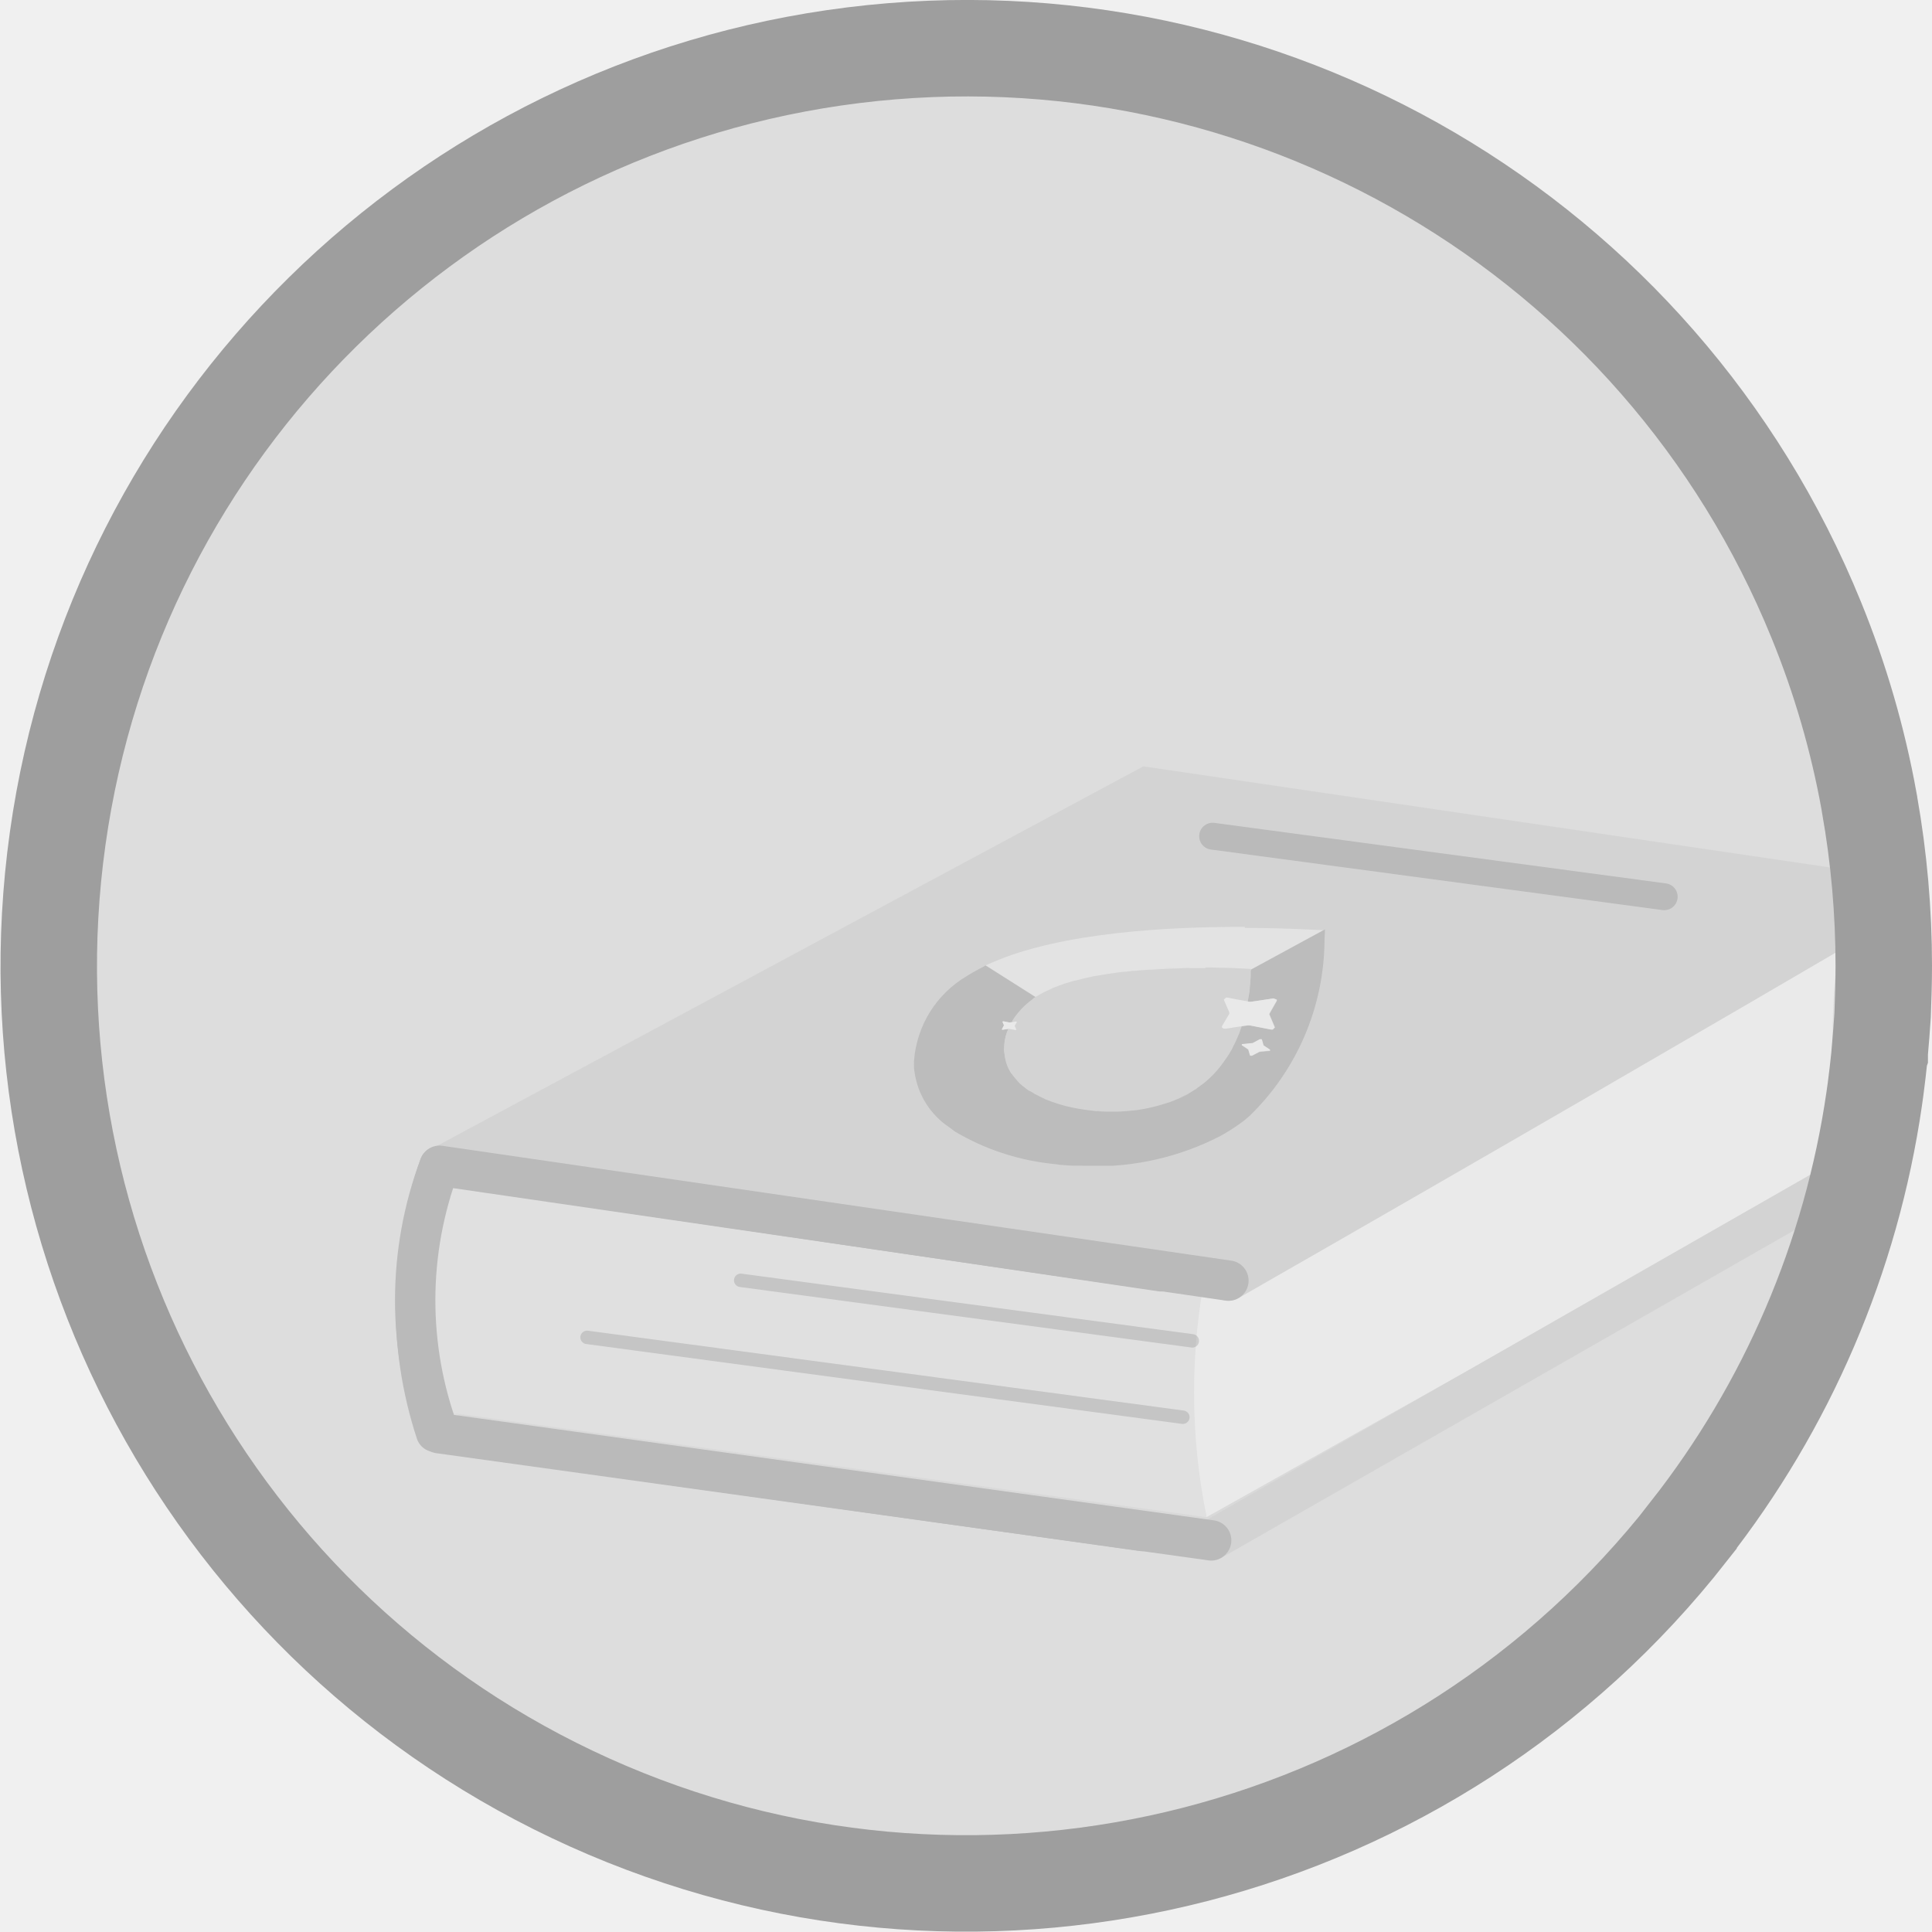
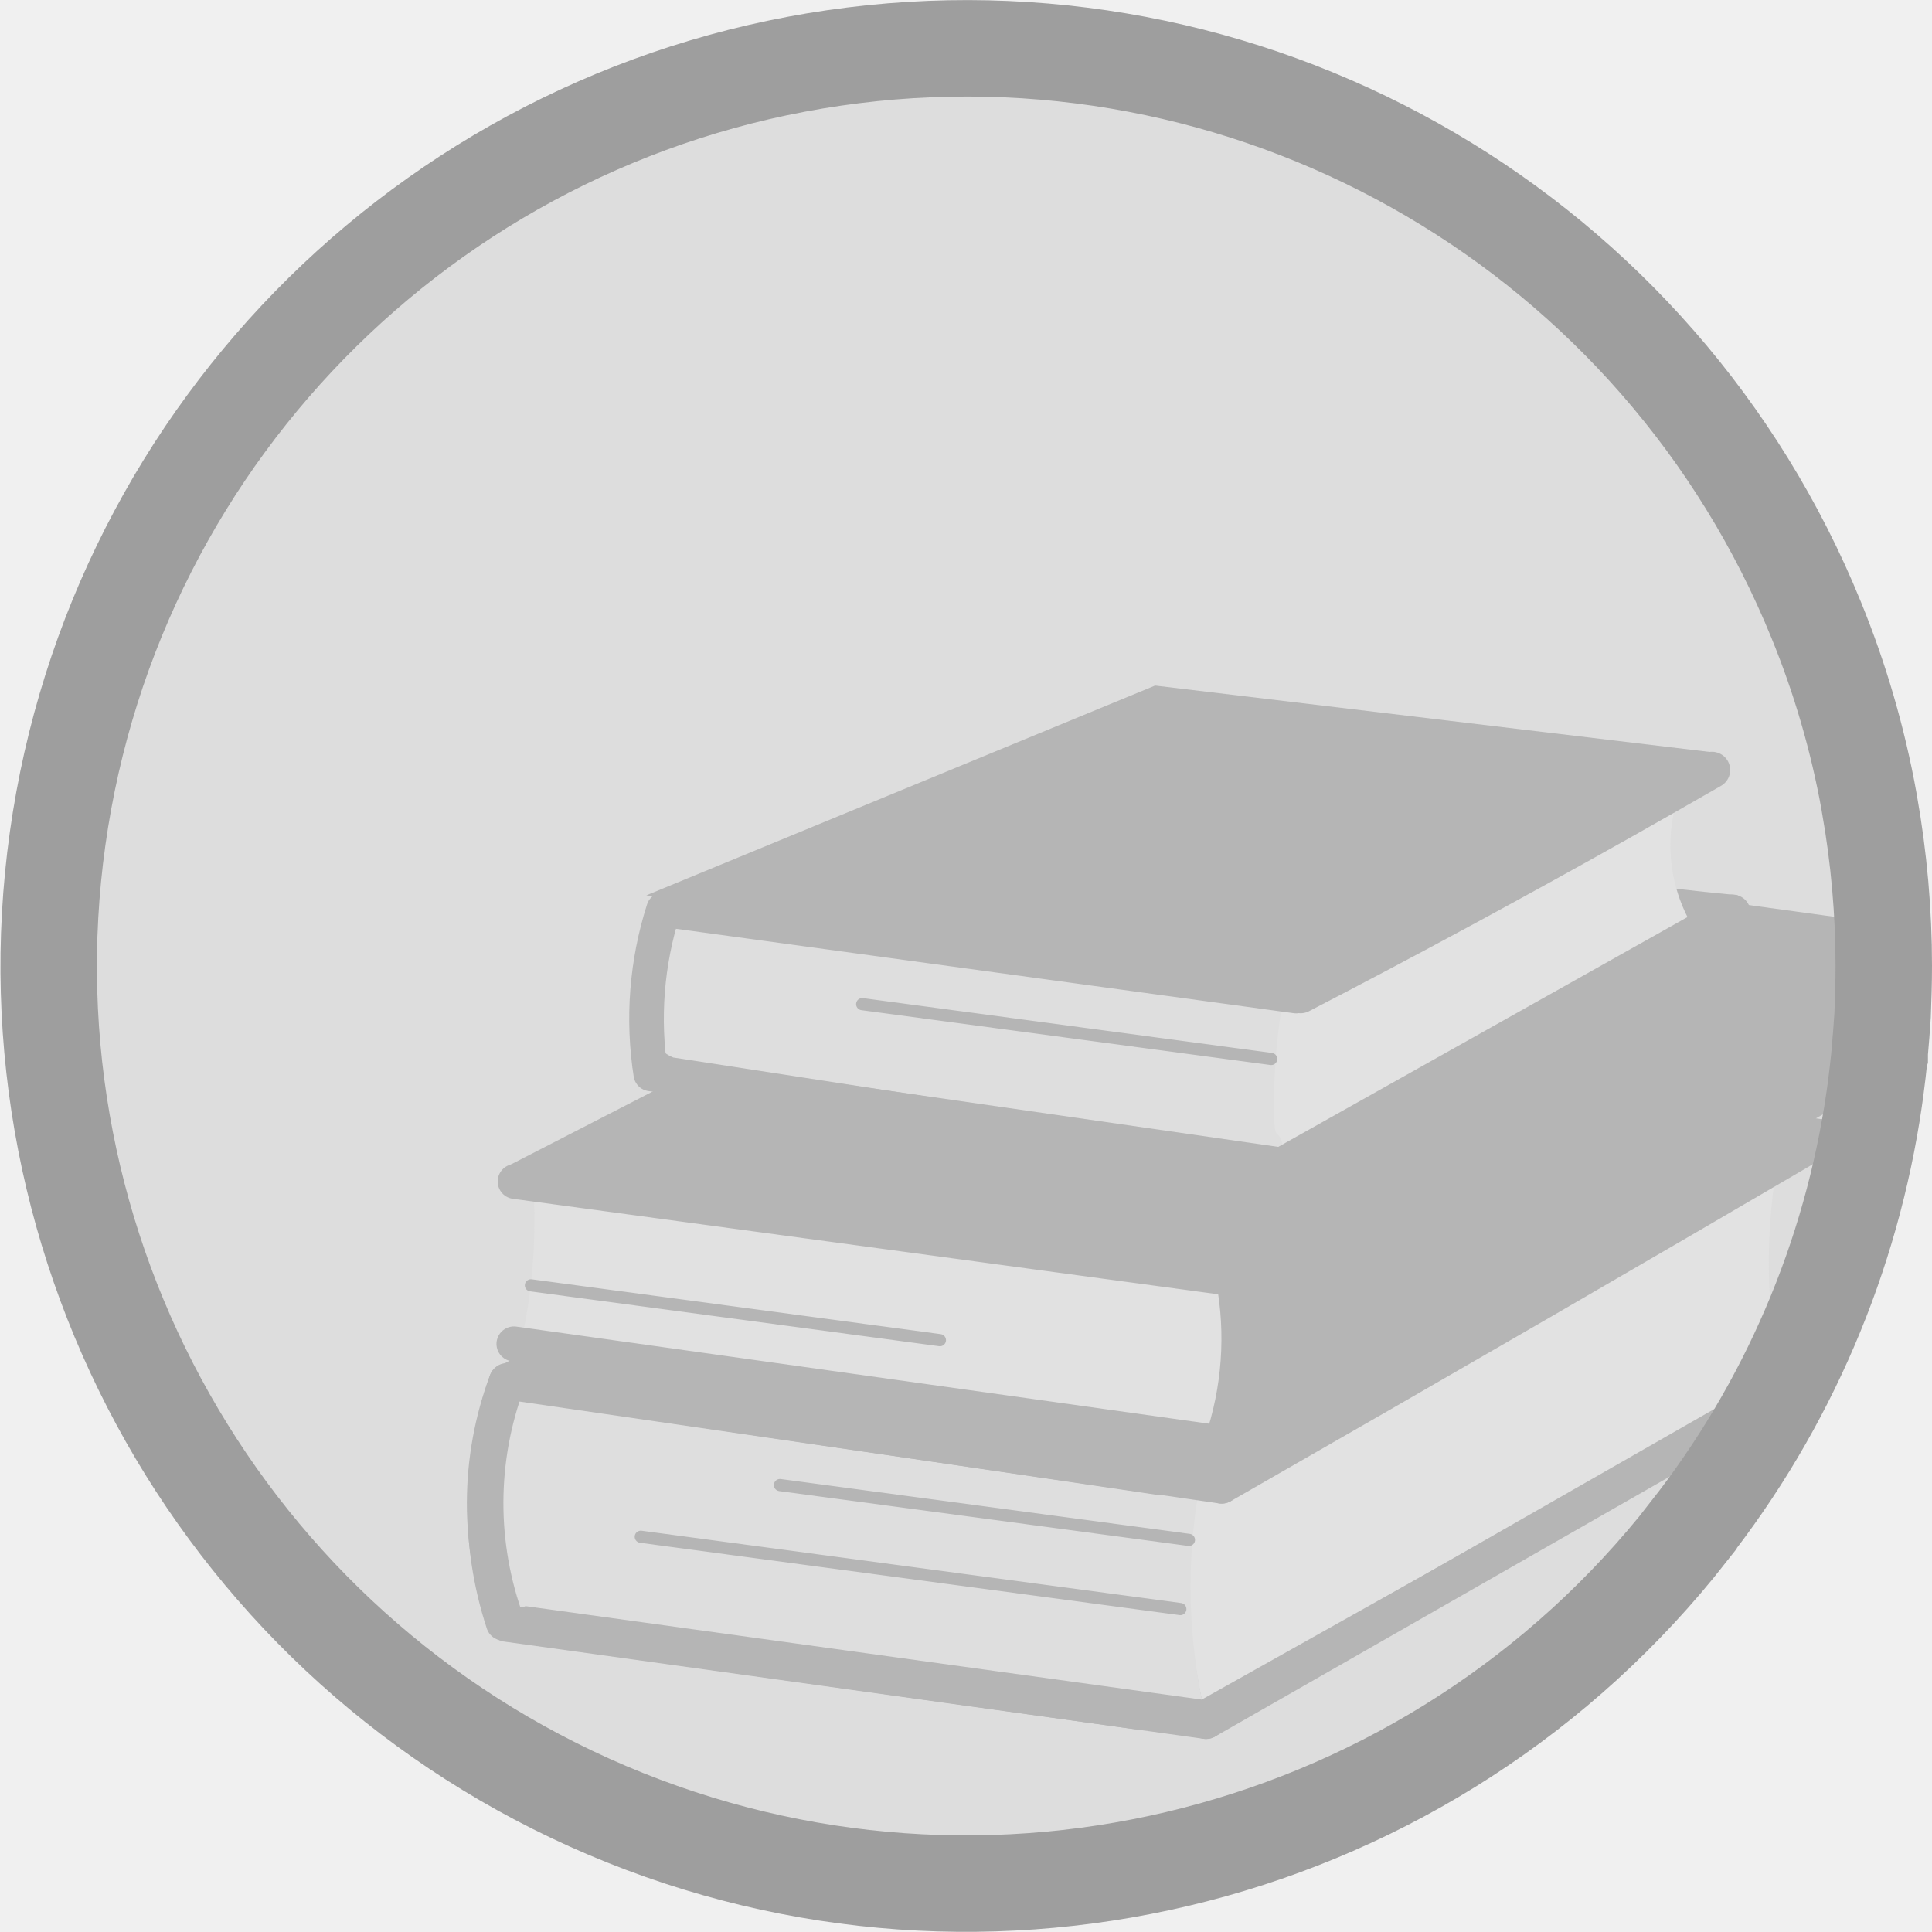
<svg xmlns="http://www.w3.org/2000/svg" width="66.7" height="66.7" viewBox="0 0 66.7 66.7">
  <defs>
-     <style>.a,.k,.l,.m,.n,.o,.v{fill:none;}.b{fill:#ddd;stroke-width:2.332px;}.b,.v{stroke:#9e9e9e;}.b,.e,.v{stroke-miterlimit:10;}.c{opacity:0.66;}.d{fill:#d8d8d8;}.e{fill:#333;stroke:#333;opacity:0.42;}.e,.k,.l,.m,.n,.o{stroke-linecap:round;}.e,.k{stroke-width:0.464px;}.f{fill:#f2f2f2;}.g{fill:#e2e2e2;}.h{fill:#c7c7c7;}.i{fill:#cfcfcf;}.j{fill:#4d4d4d;}.k{stroke:#373737;opacity:0.24;}.k,.l,.m,.n,.o{stroke-linejoin:round;}.l,.n,.o{stroke:#a8a8a8;}.l{stroke-width:0.928px;}.m{stroke:#cfcfcf;}.m,.n{stroke-width:1.393px;}.o{stroke-width:1.333px;}.p{opacity:0.69;}.q{isolation:isolate;}.r{clip-path:url(#a);}.s{fill:#f1f1f1;}.t{fill:#9b9b9b;}.u{fill:#fff;}.v{stroke-width:3.33px;}</style>
-     <clipPath id="a">
-       <path class="a" d="M4028.187,5969.173l-.04-8.266,14.21.052.04,8.266Z" />
-     </clipPath>
+     <style>.a{fill:#ddd;}.b{opacity:0.24;}.c,.m{fill:#373737;}.d{fill:#333;stroke:#333;stroke-miterlimit:10;opacity:0.42;}.d,.i,.j,.k,.m,.n{stroke-linecap:round;}.d,.i{stroke-width:0.42px;}.e{fill:#f2f2f2;}.f{fill:#e2e2e2;}.g{fill:#c7c7c7;}.h{fill:#4d4d4d;}.i,.j,.k,.n,.o{fill:none;}.i,.j,.k,.m,.n{stroke:#373737;stroke-linejoin:round;}.j,.m{stroke-width:1.261px;}.k{stroke-width:1.207px;}.l{fill:#ededed;}.n{stroke-width:1.195px;}.o{stroke:#9e9e9e;stroke-width:3.33px;}</style>
  </defs>
-   <g transform="translate(-3996.616 -5928.949)">
-     <path class="b" d="M4029.727,5930.616a31.683,31.683,0,1,1-31.683,31.683A31.683,31.683,0,0,1,4029.727,5930.616Z" />
-     <g class="c">
-       <path class="d" d="M4061.9,5968.305l-1.76-.2q-12.041-1.365-24.059-2.906l-24.639,13.121,27.312,3.845Q4050.328,5975.234,4061.9,5968.305Z" />
-       <line class="e" x2="24.448" y2="3.954" transform="translate(4016.33 5971.746)" />
-       <path class="f" d="M4038.265,5981.329l22.028-12.353a22.538,22.538,0,0,1-.032-8.4l-22.1,12.117a21.828,21.828,0,0,0,.106,8.633Z" />
-       <path class="g" d="M4038.274,5981.329a21.617,21.617,0,0,1,0-8.618q-6.63-1.047-13.574-1.975-6.656-.885-13.065-1.583a12.474,12.474,0,0,0,.658,8.586Z" />
-       <path class="h" d="M4038.76,5972.6" />
-       <path class="i" d="M4062.106,5959.236l-26.019-3.83-24.7,13.272,27.715,3.83Z" />
-       <path class="j" d="M4028.739,5966.789" />
-       <path class="f" d="M4038.133,5981.755" />
-       <path class="g" d="M4044.866,5980.577" />
-       <line class="k" x1="15.591" y1="2.09" transform="translate(4022.188 5973.151)" />
-       <line class="k" x1="20.568" y1="2.757" transform="translate(4016.884 5975.12)" />
-       <line class="l" x1="15.591" y1="2.09" transform="translate(4038.48 5957.818)" />
-       <path class="m" d="M4038.43,5982.133l23.015-13.16" />
-       <path class="m" d="M4061.917,5959.908q-5.376,3.146-10.766,6.27-6.054,3.507-12.125,6.983" />
-       <path class="n" d="M4039.026,5973.161l-27.234-3.965a13.226,13.226,0,0,0-.021,9.232l26.659,3.7" />
-       <path class="o" d="M4036.706,5972.87l-24.944-3.678a14.441,14.441,0,0,0-.819,4.572,14.033,14.033,0,0,0,.7,4.648l24.418,3.425" />
-       <path class="h" d="M4040.169,5962.983" />
-       <path class="f" d="M4039.542,5972.142" />
-       <path class="g" d="M4046.276,5970.963" />
-       <g class="p">
-         <g class="q">
-           <g class="r">
-             <path class="s" d="M4039.539,5962.41l.261.017v0l-.261-.012m-1.116-.036h0" />
-             <path class="s" d="M4039.592,5960.949c-2.618-.009-6.319.188-8.694,1.218l-.255.108,1.737,1.1.206-.11.072-.037.063-.031.2-.09.018-.01.026-.016.09-.032.144-.057.153-.053.027-.011.107-.031.117-.037.045-.01.063-.021.027,0c.207-.058.422-.11.656-.157l.072-.01.018,0c.1-.021.216-.042.315-.058l.09-.01c.126-.021.251-.041.378-.057l.054-.005.117-.01.026,0,.027-.005.063,0,.162-.021.225-.021.225-.015.126-.01.1,0,.189-.015.171-.009.084,0,.061,0,.458-.018.315,0c.126,0,.261,0,.386,0h.181l.131,0h.058c.468.007.855.024,1.116.036l.261.012,2.558-1.391-.648-.028c-.539-.026-1.271-.051-2.118-.054" />
-             <path class="t" d="M4039.488,5965h.009l.018,0h.009l.315-.031.027,0,.243-.132h.063l.009.01.055.191.008.016.217.144v.037l-.027,0-.323.031-.028.01-.242.127h-.063l-.009-.015-.054-.181.008-.005-.009-.006-.009-.01-.208-.139-.008,0V5965m2.87-3.966-2.558,1.391v0l-.009.074v.08c0,.063,0,.148-.008.238l-.009.1a1.955,1.955,0,0,0-.017.212l-.026.175-.017.08-.017.138.053.01h.054l.18-.025.3-.042.3-.046.118.043v.037l-.25.439-.009.032.192.451-.072.074h-.063l-.442-.086-.279-.054-.027,0h-.054l-.216.03v.006l-.017.047a2.936,2.936,0,0,1-.152.382,1.618,1.618,0,0,1-.089.19c-.027.058-.053.111-.08.164a2.844,2.844,0,0,1-.187.3l-.1.143a3.6,3.6,0,0,1-.689.734l-.135.1-.063.042-.062.053-.045.026-.054.032-.161.095.161-.09-.161.09.161-.09-.161.095v0l-.018.016a3.4,3.4,0,0,1-.467.215c.067-.028.133-.058.2-.088l-.014.006c-.06.029-.121.056-.183.082l-.18.069-.17.052a5.586,5.586,0,0,1-.963.219c-.22.027-.447.046-.675.053l-.1,0-.158,0h-.076c-.117,0-.234-.006-.351-.017h-.027l-.009,0-.171-.022c-.145-.016-.279-.032-.424-.06l-.2-.038a4.081,4.081,0,0,1-.486-.123c-.153-.048-.3-.1-.442-.155l-.208-.1-.1-.053-.09-.043-.072-.048-.117-.064h-.01l-.1-.074-.054-.043a1.489,1.489,0,0,1-.263-.245l-.108-.127-.072-.1h-.01l-.036-.058a1.4,1.4,0,0,1-.191-.547l-.029-.212.009-.122a1.658,1.658,0,0,1,.15-.609l-.2.031-.036-.01.009-.011.062-.122.01,0-.037-.09-.018-.032.018-.021h.027l.189.038h.018l.072-.011.049-.065.022-.035c.019-.027.038-.054.059-.081a2.631,2.631,0,0,1,.192-.236,2.592,2.592,0,0,1,.367-.328h.009l.063-.058.072-.053-1.737-1.1-.006,0-.215.116c-.152.079-.3.164-.431.248a3.715,3.715,0,0,0-1.822,2.941l0,.233.018.128a2.749,2.749,0,0,0,1.207,1.923l.2.149v0l.217.123a8.3,8.3,0,0,0,3.109.981l.235.027v.006l.378.028c.242.017.484.026.724.026a9.407,9.407,0,0,0,4.473-1.036,6.5,6.5,0,0,0,.664-.416l.161-.116.206-.175a8.523,8.523,0,0,0,2.581-6.028l.016-.393" />
-             <path class="i" d="M4035.072,5967.319l-.158,0,.158,0m-.585-.013c.117.011.234.017.351.017h0c-.117,0-.234-.006-.351-.017l.18.011h.009l-.189-.011m3.138-.6a4.093,4.093,0,0,1-.467.215,3.4,3.4,0,0,0,.467-.215m.179-.106-.161.09v0l.161-.095m-6.086-.356a1.489,1.489,0,0,0,.263.245,2.235,2.235,0,0,1-.263-.245m7.741-1.817c-.047.131-.1.259-.152.382a2.936,2.936,0,0,0,.152-.382m.017-.047h0l-.015.047.017-.047m-.434-.521-.053.206.071-.121v-.038l-.018-.047m-6.806-.364a2.251,2.251,0,0,0-.367.327,2.7,2.7,0,0,1,.367-.327m7.479-.116-.018.137v0l.017-.138m-4.828-.792-.09.01c-.1.016-.216.037-.315.058.126-.027.27-.047.405-.068m.432-.062-.054.005c-.127.016-.252.036-.378.057l.432-.062m.233-.025-.063,0-.027.005.09-.01m2.133-.126h-.018l-.315,0-.458.018-.061,0-.084,0-.171.009-.189.015c.135-.01.279-.02.414-.025l.283-.012h.031c.19-.008.38-.012.568-.016m.368,0c-.049,0-.1,0-.152,0h.152m.37,0h-.057c.441.008.874.02,1.3.046l.135.006-.261-.017c-.261-.012-.648-.029-1.116-.036" />
-             <path class="i" d="M4038.234,5962.373h-.333l-.216,0c-.188,0-.378.008-.568.016h-.031l-.283.012c-.135.005-.279.015-.414.025l-.1,0-.126.01-.225.015-.144.016-.081,0-.162.021-.09.01-.026,0-.117.01-.432.062c-.135.021-.27.041-.405.068l-.018,0-.072.01c-.234.047-.449.1-.656.157l-.027,0-.063.021-.045.01-.117.037-.107.031-.027.011-.153.053-.144.057-.09.032-.026.016-.018.01-.2.09-.063.031-.063.037-.071.037-.135.079-.081.047-.063.058-.009.006a2.7,2.7,0,0,0-.367.327c-.067.075-.133.152-.192.231-.021.027-.04.054-.059.081l-.022.035-.04.065.126-.021.036.011v.011l-.072.122v.01l.055.122-.027.022h-.009l-.207-.044h-.018a1.619,1.619,0,0,0,.061,1.49l.027.058h.01l.072.1.108.127a2.235,2.235,0,0,0,.263.245l.054.043.117.074.109.064.081.048.081.043.1.053.208.1c.144.053.289.107.442.155a4.081,4.081,0,0,0,.486.123l.2.038c.145.028.279.044.424.06l.18.017h.027l.189.011c.067,0,.132,0,.2,0h.04l.158,0-.158,0,.158,0,.1,0c.228-.007.455-.026.675-.053a5.586,5.586,0,0,0,.963-.219l.17-.052.18-.069c.062-.026.123-.053.183-.082.095-.044.187-.09.274-.139l.005,0,0,0v.006l.018-.016.161-.095.054-.032.045-.026.062-.053.063-.042.135-.1a3.6,3.6,0,0,0,.689-.734l.1-.143a2.844,2.844,0,0,0,.187-.3c.027-.053.053-.106.08-.164a1.618,1.618,0,0,0,.089-.19c.062-.142.115-.283.167-.429l-.294.041-.009.006-.243.036-.072-.006-.054-.037v-.037l.188-.318c.018-.074.035-.137.053-.206l-.173-.4,0,0,0,0,.08-.074.055.006.126.022.288.054.279.053.018-.137.017-.08.026-.175a1.835,1.835,0,0,1,.017-.212l.009-.1c.008-.095.008-.175.008-.238v-.08l.009-.074-.135-.006c-.425-.026-.858-.038-1.3-.046h0l-.131,0" />
-             <path class="t" d="M4035.072,5967.319l-.158,0,.158,0m-.585-.013c.117.011.234.017.351.017h.036c-.066,0-.131,0-.2,0h-.009l-.18-.011m3.138-.6,0,0c-.088.045-.176.088-.265.13-.064.03-.13.06-.2.088a4.093,4.093,0,0,0,.467-.215v-.006m.179-.1-.161.09.161-.09" />
-             <path class="u" d="M4039,5963.389h-.054l-.079.072h0l.173.4.018.047v.037l-.071.122-.187.317v.037l.054.037.072.006.243-.036.009-.005.295-.041h0v-.005l.216-.031h.054l.027.005.279.054.441.087h.063l.072-.074-.192-.451.009-.032.25-.439v-.037l-.117-.042-.3.046-.3.046-.171.026h-.063l-.054-.011v-.005l-.279-.049-.289-.054-.126-.027" />
-             <path class="u" d="M4040.172,5964.825h-.063l-.242.131-.027.005-.315.031h-.009l-.018.005h-.009v.037l.009,0,.208.139.009.011.009.005-.009.005.054.18.01.016h.063l.242-.126.027-.011.323-.031.027,0v-.037l-.217-.144-.009-.016-.055-.191-.009-.01" />
-             <path class="u" d="M4031.268,5964.209h-.027l-.018.021.018.032.036.09-.009.011-.062.116-.009.011.036.011.2-.031h.027l.207.038.009.006.027-.021-.055-.122v-.011l.072-.122v-.011l-.036-.011-.126.021h-.009l-.072.01h-.018l-.189-.038" />
-           </g>
-         </g>
-       </g>
+   <g transform="translate(-57.972 -521.255)">
+     <path class="a" d="M3952.385,6119.717A31.683,31.683,0,1,1,3920.7,6151.4,31.683,31.683,0,0,1,3952.385,6119.717Z" transform="translate(-3861.302 -5596.795)" />
+     <g class="b" transform="translate(-3861.302 -5596.795)">
+       <path class="c" d="M3982.168,6164.931l-1.594-.18q-10.9-1.236-21.789-2.632L3936.47,6174l24.736,3.483Z" />
+       <line class="d" x2="22.142" y2="3.581" transform="translate(3940.895 6168.047)" />
+       <path class="e" d="M3960.761,6176.727l19.95-11.188a20.432,20.432,0,0,1-.029-7.6l-20.017,10.973a19.755,19.755,0,0,0,.1,7.819Z" />
+       <path class="f" d="M3960.769,6176.727a19.575,19.575,0,0,1,0-7.806q-6-.948-12.294-1.788-6.027-.8-11.832-1.434a11.3,11.3,0,0,0,.6,7.777Z" />
+       <path class="g" d="M3961.209,6168.818" />
+       <path class="c" d="M3982.353,6156.717l-23.565-3.468-22.373,12.02,25.1,3.469Z" />
+       <path class="h" d="M3952.133,6163.558" />
+       <path class="e" d="M3960.641,6177.113" />
+       <path class="f" d="M3966.739,6176.046" />
+       <line class="i" x1="14.12" y1="1.893" transform="translate(3946.201 6169.32)" />
+       <line class="i" x1="18.628" y1="2.497" transform="translate(3941.396 6171.104)" />
+       <path class="j" d="M3960.91,6177.455l20.844-11.919" />
+       <path class="j" d="M3982.181,6157.326q-4.867,2.85-9.749,5.679-5.484,3.176-10.982,6.324" />
+       <path class="j" d="M3961.45,6169.329l-24.665-3.591a11.986,11.986,0,0,0-.019,8.361l24.144,3.356" />
+       <path class="k" d="M3959.349,6169.066l-22.591-3.332a13.053,13.053,0,0,0-.742,4.141,12.764,12.764,0,0,0,.638,4.21l22.116,3.1" />
+       <path class="g" d="M3962.485,6160.111" />
+       <path class="e" d="M3961.917,6168.406" />
+       <path class="f" d="M3968.016,6167.339" />
+       <path class="g" d="M3982.909,6155.377q-.846-.114-1.7-.214a92.007,92.007,0,0,0-21.558.06c-7.438,3.962-14.877,5.19-22.315,9.151l24.736,3.482q5.125-2.817,10.481-6.014Q3977.955,6158.607,3982.909,6155.377Z" />
+       <line class="d" x2="22.142" y2="3.581" transform="translate(3941.757 6161.152)" />
+       <path class="e" d="M3961.4,6168.1c6.724-3.152,13.448-8.3,20.173-11.453-.2-1.025-.36-.282-.371-1.714a20.356,20.356,0,0,1,.342-3.893l-20.017,10.974a16.034,16.034,0,0,0-.127,6.086Z" />
+       <path class="l" d="M3937.332,6158.585c.214,1.055.393.063.393,1.585a19.618,19.618,0,0,1-.393,3.908q6,.948,12.293,1.788,6.027.8,11.833,1.434a11.279,11.279,0,0,0,.394-3.933,1.8,1.8,0,0,0-.306-1.04,1.537,1.537,0,0,0-.685-.491Z" />
+       <path class="c" d="M3983.436,6149.816l-23.786-3.263-22.813,11.737,25.234,3.629Z" />
+       <path class="h" d="M3953,6156.663" />
+       <line class="i" x1="14.12" y1="1.893" transform="translate(3937.603 6162.425)" />
+       <path class="m" d="M3962.909,6162.011q5.106-2.984,10.243-5.911,5.041-2.873,10.115-5.693a7.943,7.943,0,0,1-.358,4.97l-21.278,12.5c.228-.81.446-1.663.648-2.556C3962.539,6164.163,3962.745,6163.059,3962.909,6162.011Z" />
+       <path class="k" d="M3937.059,6158.839l24.794,3.357a11.129,11.129,0,0,1-.409,5.676l-24.426-3.425" />
+       <path class="c" d="M3979.275,6148.957q-1.17-.11-2.363-.251a90.422,90.422,0,0,1-15.288-3.191c-3.489,1.245-7.234,2.75-11.157,4.575-3.4,1.581-6.518,3.212-9.363,4.828l22.941,3.23c3.355-1.723,6.871-3.712,10.481-6.014Q3977.008,6150.552,3979.275,6148.957Z" />
+       <line class="d" x2="22.142" y2="3.581" transform="translate(3943.734 6151.443)" />
+       <path class="e" d="M3963.377,6158.391q4.964-2.687,10.087-5.727,2.17-1.291,4.271-2.59a5.48,5.48,0,0,1-.417-4.833q-6.908,3.531-13.813,7.064a16.08,16.08,0,0,0-.128,6.086Z" />
+       <path class="f" d="M3963.608,6157.811c-.192-1.056-.352-.063-.352-1.585a21.685,21.685,0,0,1,.352-3.908q-5.382-.948-11.019-1.789-5.4-.8-10.606-1.434a12.556,12.556,0,0,0-.354,3.934,1.965,1.965,0,0,0,.275,1.039,1.384,1.384,0,0,0,.613.491Z" />
+       <path class="c" d="M3978.486,6144.032l-19.334-2.314-17.565,7.243,22.461,3.25Z" />
+       <line class="i" x1="14.12" y1="1.893" transform="translate(3949.04 6152.717)" />
+       <path class="j" d="M3978.376,6144.634q-1.54.887-3.1,1.767-5.6,3.152-11.1,6" />
+       <path class="j" d="M3963.75,6158.173l15.332-8.609" />
+       <path class="n" d="M3964.019,6152.438l-21.837-2.984a12.376,12.376,0,0,0-.44,5.672l21.849,3.149" />
    </g>
-     <path class="v" d="M4061.651,5962.294c0,.57-.02,1.14-.04,1.7-.03.43-.06.86-.1,1.29v.06a.168.168,0,0,0-.01.07c-.04.37-.08.74-.13,1.11-.02.12-.03.24-.05.36a31.463,31.463,0,0,1-6.41,14.94v.01a31.678,31.678,0,1,1,4.41-31.48,31.236,31.236,0,0,1,1.82,6.25c0,.02.01.04.01.06s.01.04.01.06A31.956,31.956,0,0,1,4061.651,5962.294Z" />
+     <path class="o" d="M3984.309,6151.4c0,.57-.02,1.14-.04,1.7-.03.43-.06.86-.1,1.29v.06a.171.171,0,0,0-.01.07c-.04.37-.08.74-.13,1.11-.02.12-.03.24-.05.36a31.461,31.461,0,0,1-6.41,14.94v.01a31.679,31.679,0,1,1,4.41-31.48,31.227,31.227,0,0,1,1.82,6.25c0,.02.01.04.01.06s.01.04.01.06A31.975,31.975,0,0,1,3984.309,6151.4Z" transform="translate(-3861.302 -5596.795)" />
  </g>
</svg>
